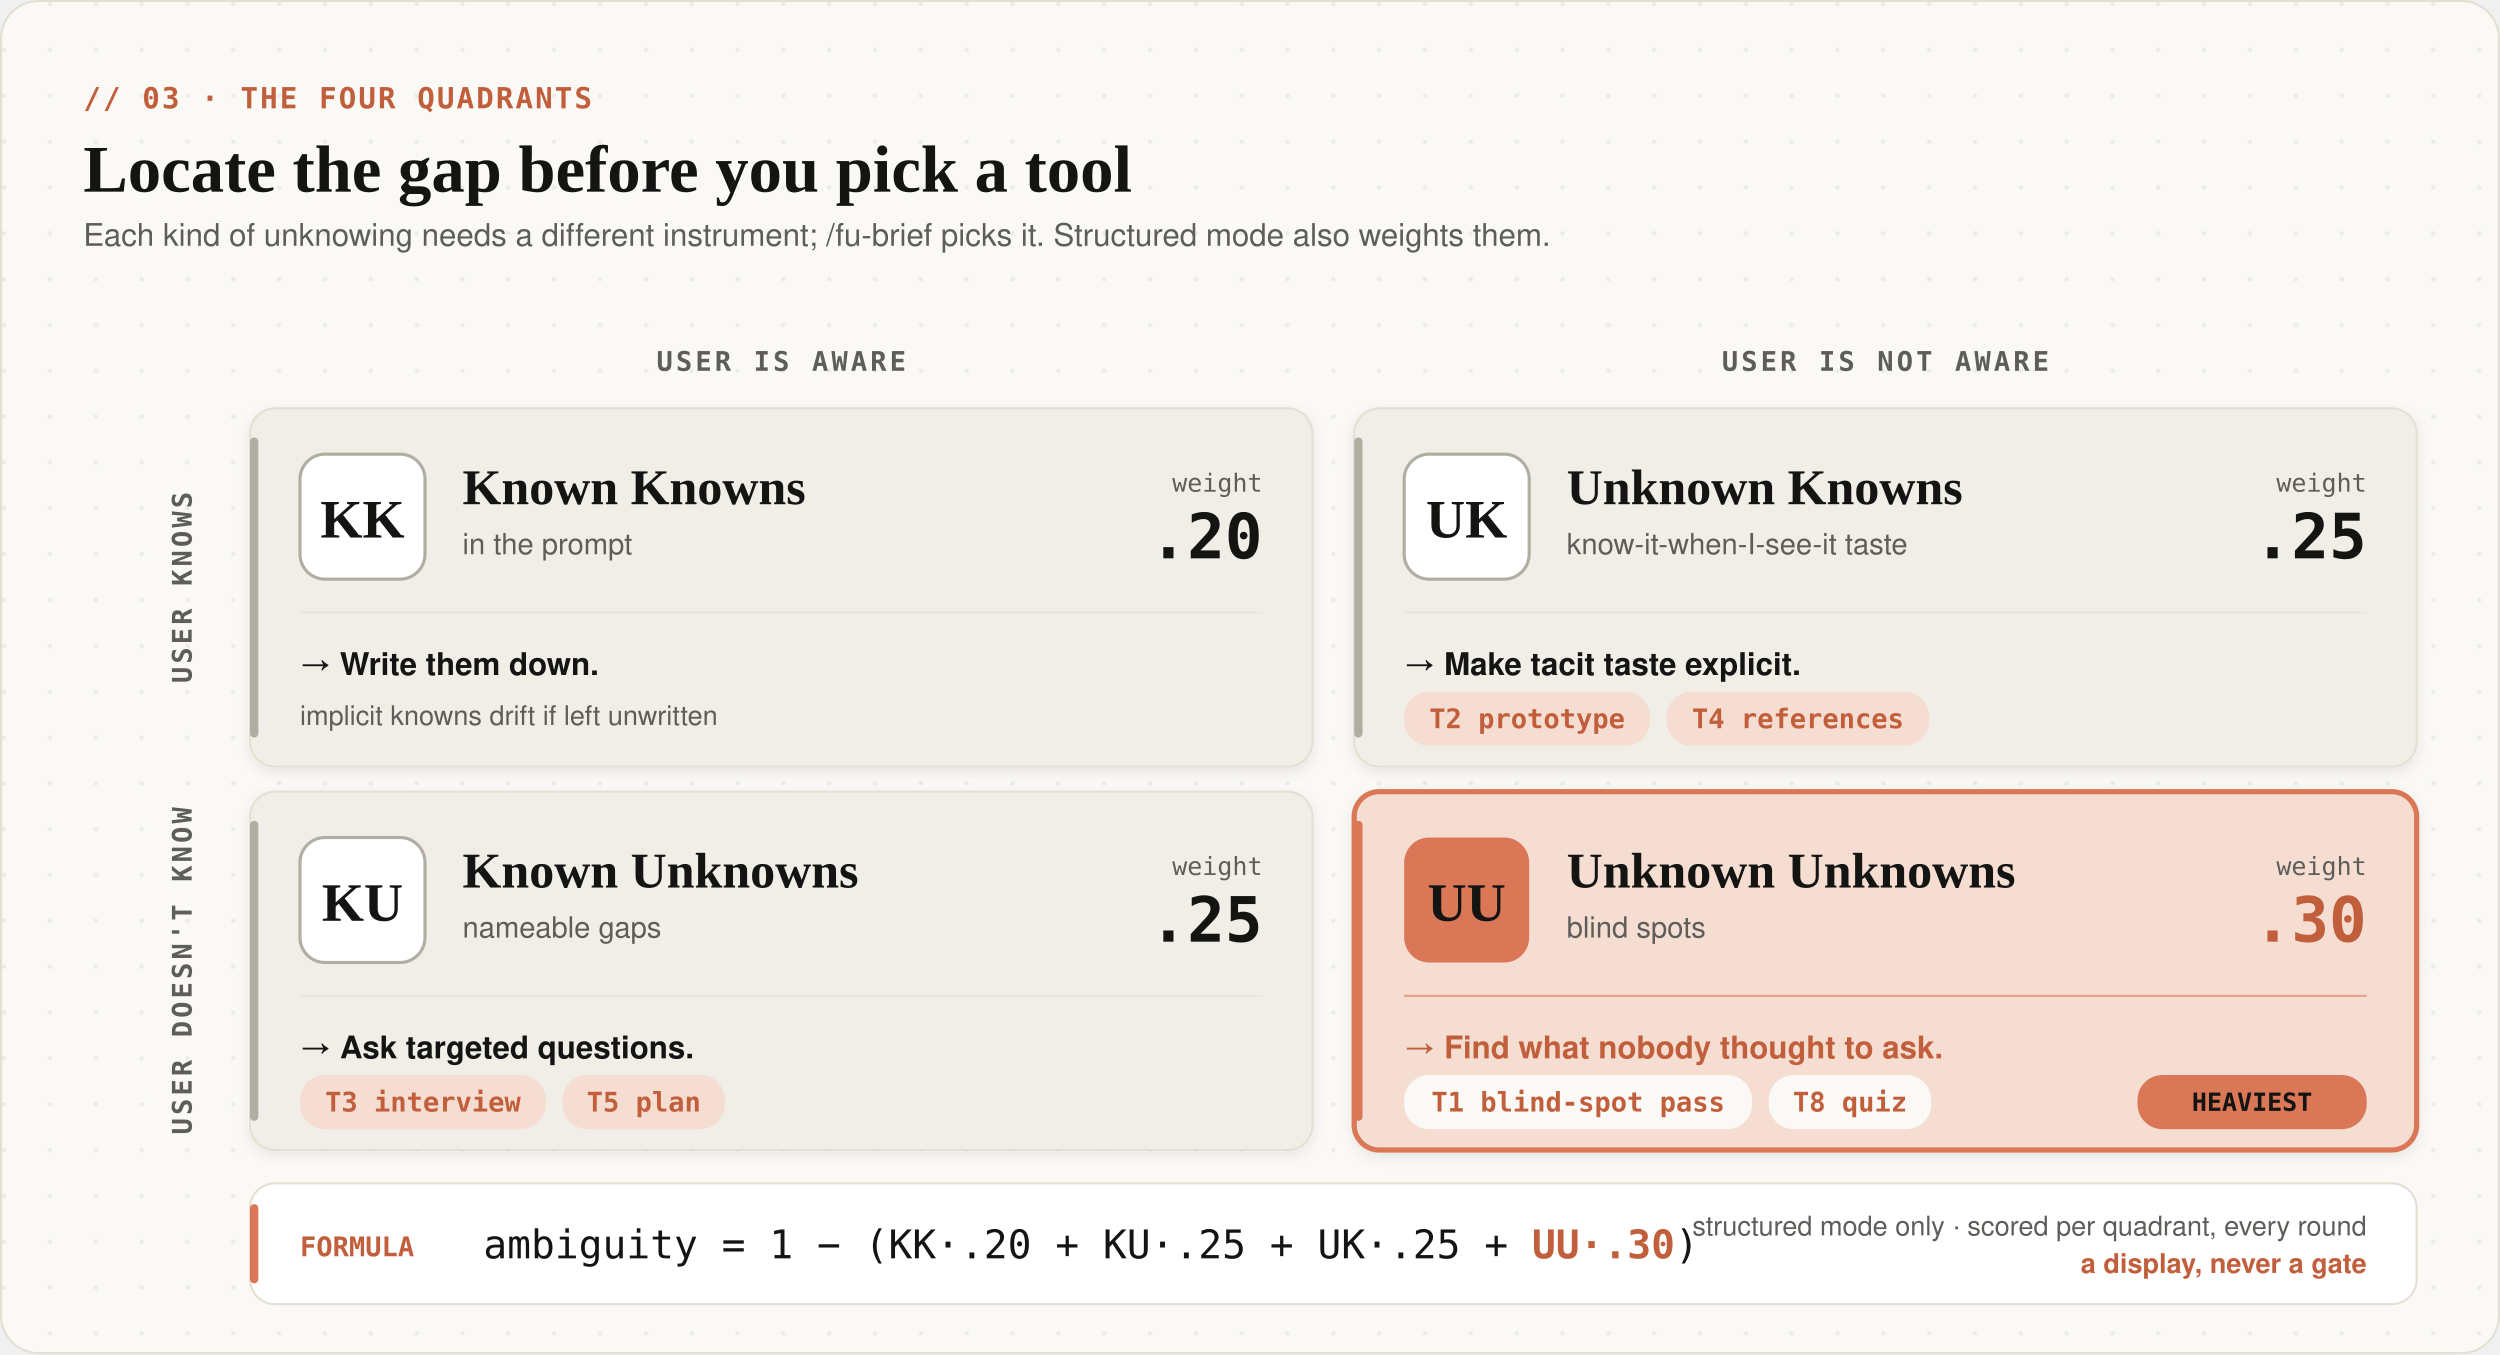
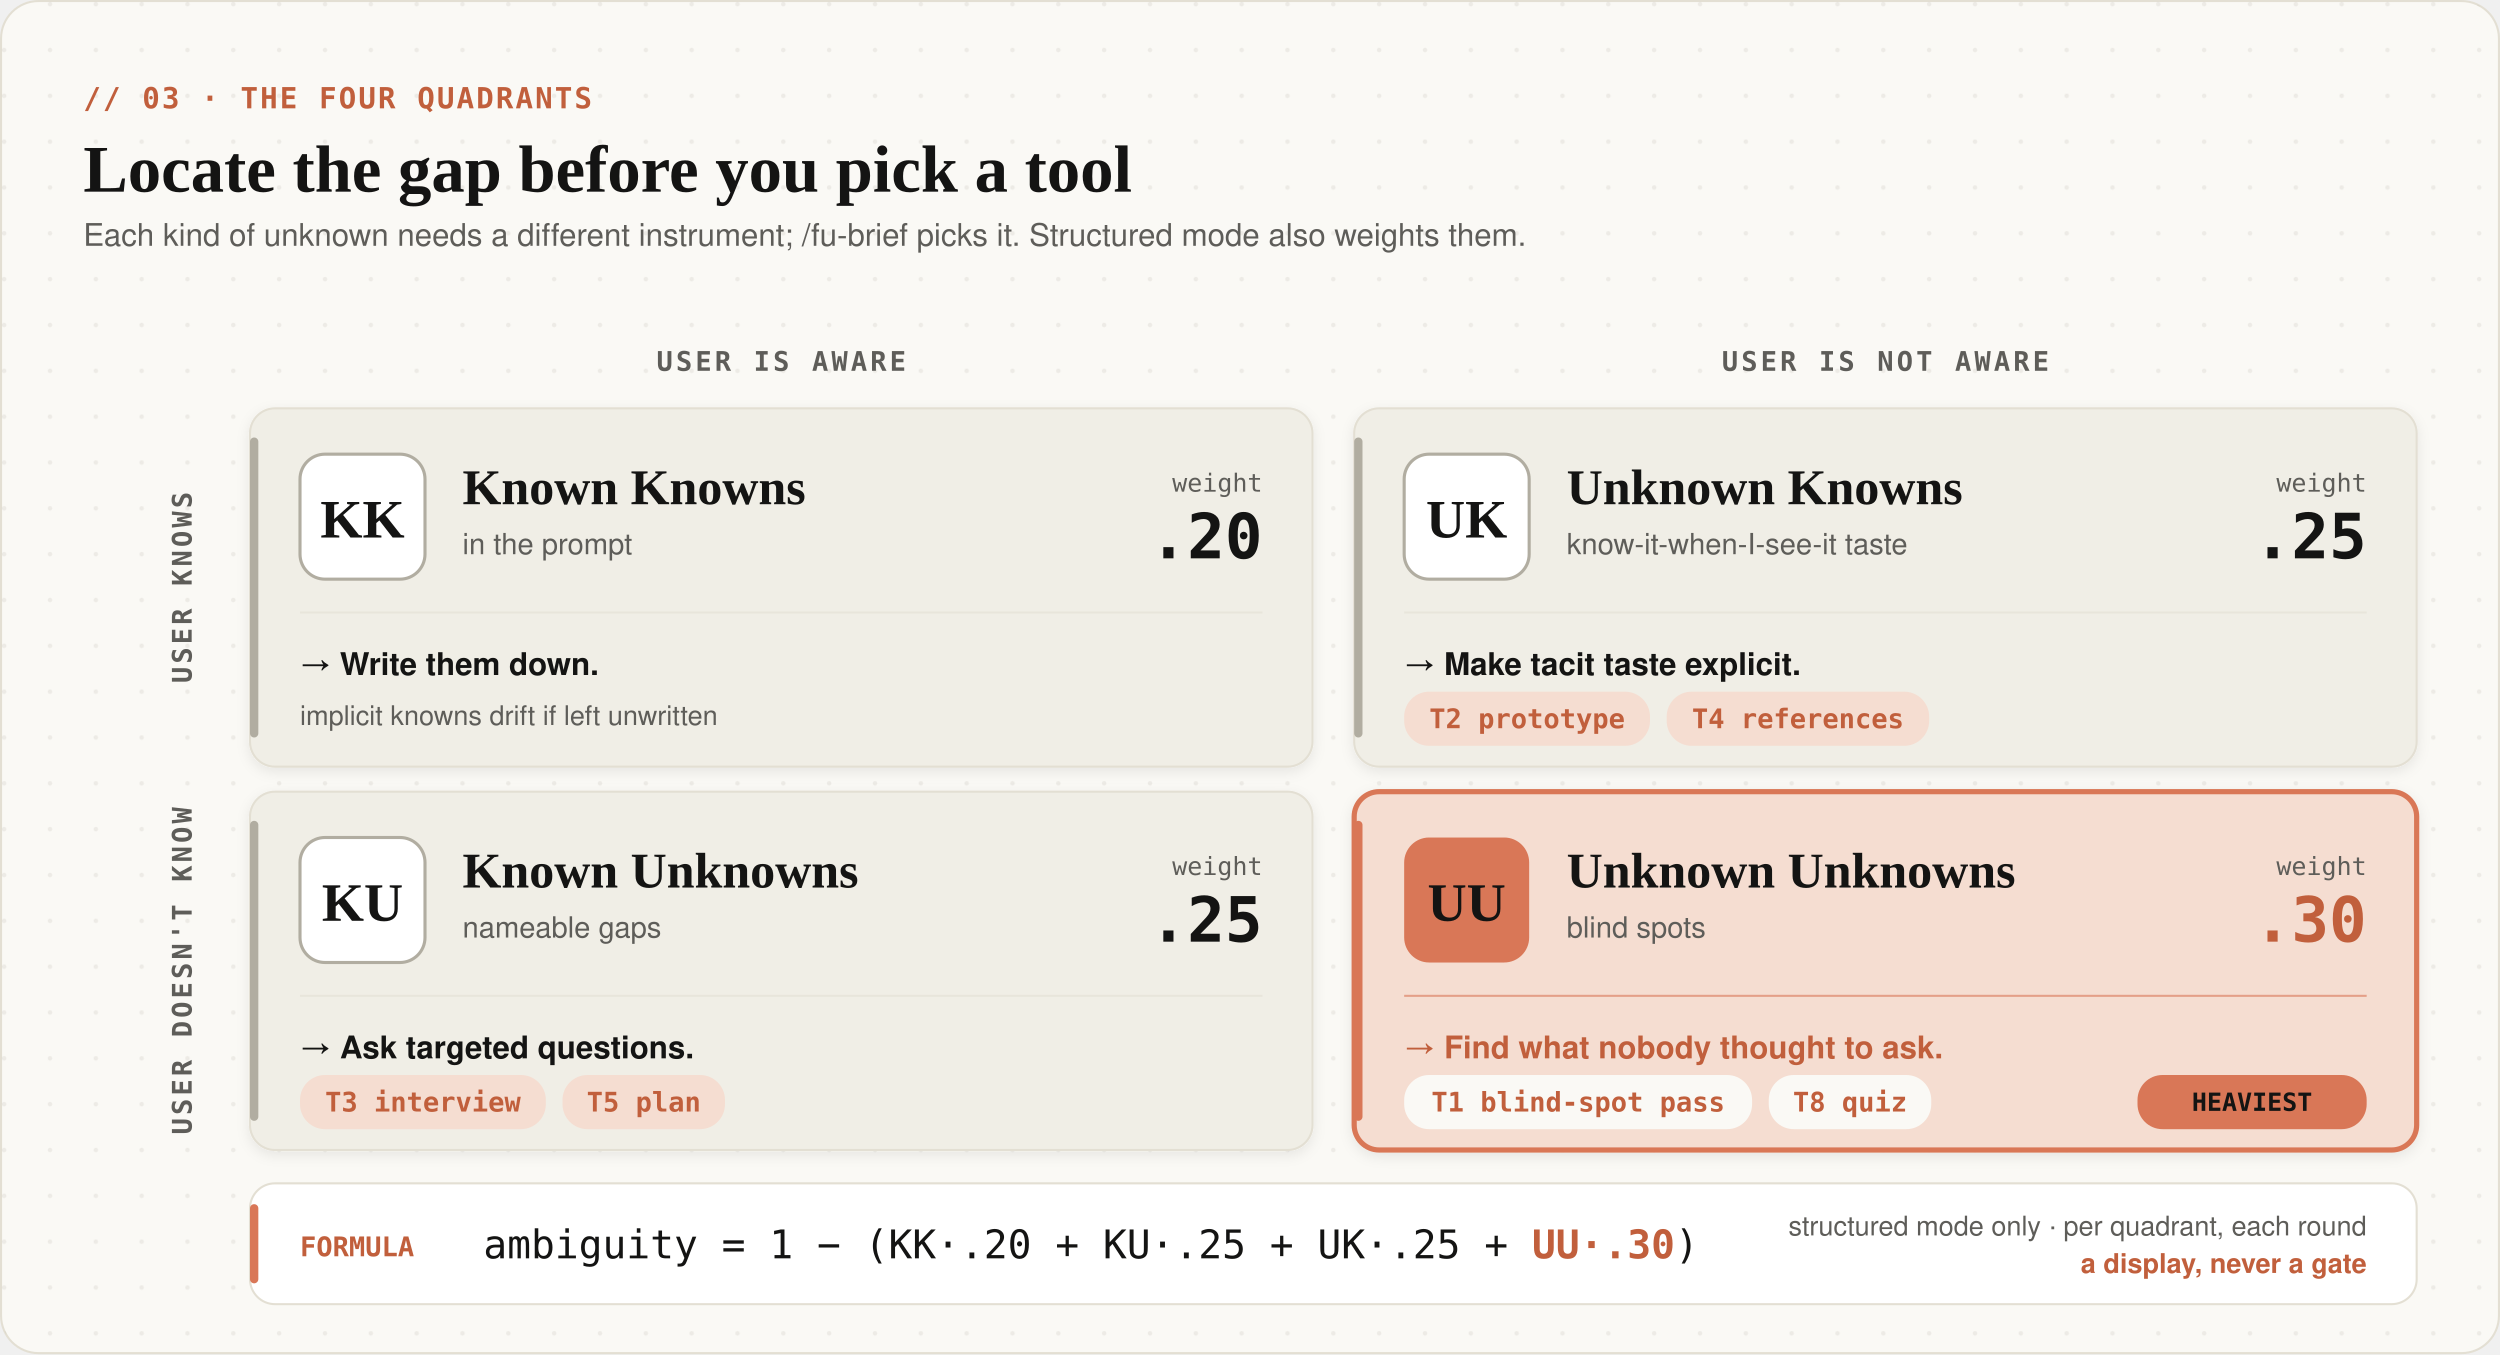
<svg xmlns="http://www.w3.org/2000/svg" width="1200" height="650" viewBox="0 0 1200 650" role="img" aria-labelledby="t d">
  <defs>
    <marker id="ah" viewBox="0 0 10 10" refX="8" refY="5" markerWidth="8" markerHeight="8" orient="auto-start-reverse">
      <path d="M1 1L9 5L1 9z" fill="#D97757" />
    </marker>
    <marker id="ahc" viewBox="0 0 10 10" refX="8" refY="5" markerWidth="7" markerHeight="7" orient="auto-start-reverse">
      <path d="M1 1L9 5L1 9z" fill="#B1ADA1" />
    </marker>
    <filter id="sh" x="-5%" y="-5%" width="110%" height="120%">
      <feDropShadow dx="0" dy="2" stdDeviation="3" flood-color="#141413" flood-opacity="0.08" />
    </filter>
    <pattern id="dots" width="22" height="22" patternUnits="userSpaceOnUse">
      <circle cx="2" cy="2" r="1.1" fill="#B1ADA1" opacity="0.35" />
    </pattern>
  </defs>
  <rect x="0.5" y="0.5" width="1199" height="649" rx="18" fill="#FAF9F5" stroke="#E3DFD3" />
  <rect x="0.5" y="0.5" width="1199" height="649" rx="18" fill="url(#dots)" opacity="0.5" />
  <text x="40" y="52" font-family="ui-monospace, SFMono-Regular, Menlo, Consolas, monospace" font-size="14" font-weight="700" fill="#C15F3C" letter-spacing="1">// 03 · THE FOUR QUADRANTS</text>
  <text x="40" y="92" font-family="Georgia, 'Times New Roman', serif" font-size="32" font-weight="700" fill="#141413">Locate the gap before you pick a tool</text>
-   <text x="40" y="118" font-family="-apple-system, 'Segoe UI', Helvetica, Arial, sans-serif" font-size="15" fill="#5E5D59">Each kind of unknowing needs a different instrument; /fu-brief picks it. Structured mode also weights them.</text>
+   <text x="40" y="118" font-family="-apple-system, 'Segoe UI', Helvetica, Arial, sans-serif" font-size="15" fill="#5E5D59">Each kind of unknown needs a different instrument; /fu-brief picks it. Structured mode also weights them.</text>
  <text x="375.0" y="178" font-family="ui-monospace, SFMono-Regular, Menlo, Consolas, monospace" font-size="13" font-weight="700" fill="#5E5D59" text-anchor="middle" letter-spacing="1.5">USER IS AWARE</text>
  <text x="905.0" y="178" font-family="ui-monospace, SFMono-Regular, Menlo, Consolas, monospace" font-size="13" font-weight="700" fill="#5E5D59" text-anchor="middle" letter-spacing="1.5">USER IS NOT AWARE</text>
  <text x="92" y="282.0" font-family="ui-monospace, SFMono-Regular, Menlo, Consolas, monospace" font-size="13" font-weight="700" fill="#5E5D59" text-anchor="middle" letter-spacing="1.5" transform="rotate(-90 92 282.0)">USER KNOWS</text>
  <text x="92" y="466.0" font-family="ui-monospace, SFMono-Regular, Menlo, Consolas, monospace" font-size="13" font-weight="700" fill="#5E5D59" text-anchor="middle" letter-spacing="1.5" transform="rotate(-90 92 466.0)">USER DOESN'T KNOW</text>
  <rect x="120" y="196" width="510" height="172" rx="12" fill="#F0EEE6" stroke="#E3DFD3" stroke-width="1" filter="url(#sh)" />
  <rect x="120" y="210" width="4" height="144" rx="2" fill="#B1ADA1" />
  <rect x="144" y="218" width="60" height="60" rx="12" fill="#FFFFFF" stroke="#B1ADA1" stroke-width="1.5" />
  <text x="174" y="258" font-family="Georgia, 'Times New Roman', serif" font-size="26" font-weight="700" fill="#141413" text-anchor="middle">KK</text>
  <text x="222" y="242" font-family="Georgia, 'Times New Roman', serif" font-size="24" font-weight="700" fill="#141413">Known Knowns</text>
  <text x="222" y="266" font-family="-apple-system, 'Segoe UI', Helvetica, Arial, sans-serif" font-size="14" fill="#5E5D59">in the prompt</text>
  <text x="606" y="236" font-family="ui-monospace, SFMono-Regular, Menlo, Consolas, monospace" font-size="12" fill="#5E5D59" text-anchor="end">weight</text>
  <text x="606" y="268" font-family="ui-monospace, SFMono-Regular, Menlo, Consolas, monospace" font-size="30" font-weight="700" fill="#141413" text-anchor="end">.20</text>
  <path d="M144 294H606" stroke="#E3DFD3" stroke-width="1" stroke-opacity="0.6" />
  <text x="144" y="324" font-family="-apple-system, 'Segoe UI', Helvetica, Arial, sans-serif" font-size="15" font-weight="700" fill="#141413">→ Write them down.</text>
  <text x="144" y="348" font-family="-apple-system, 'Segoe UI', Helvetica, Arial, sans-serif" font-size="13" fill="#5E5D59">implicit knowns drift if left unwritten</text>
  <rect x="650" y="196" width="510" height="172" rx="12" fill="#F0EEE6" stroke="#E3DFD3" stroke-width="1" filter="url(#sh)" />
  <rect x="650" y="210" width="4" height="144" rx="2" fill="#B1ADA1" />
  <rect x="674" y="218" width="60" height="60" rx="12" fill="#FFFFFF" stroke="#B1ADA1" stroke-width="1.5" />
  <text x="704" y="258" font-family="Georgia, 'Times New Roman', serif" font-size="26" font-weight="700" fill="#141413" text-anchor="middle">UK</text>
  <text x="752" y="242" font-family="Georgia, 'Times New Roman', serif" font-size="24" font-weight="700" fill="#141413">Unknown Knowns</text>
  <text x="752" y="266" font-family="-apple-system, 'Segoe UI', Helvetica, Arial, sans-serif" font-size="14" fill="#5E5D59">know-it-when-I-see-it taste</text>
  <text x="1136" y="236" font-family="ui-monospace, SFMono-Regular, Menlo, Consolas, monospace" font-size="12" fill="#5E5D59" text-anchor="end">weight</text>
  <text x="1136" y="268" font-family="ui-monospace, SFMono-Regular, Menlo, Consolas, monospace" font-size="30" font-weight="700" fill="#141413" text-anchor="end">.25</text>
  <path d="M674 294H1136" stroke="#E3DFD3" stroke-width="1" stroke-opacity="0.6" />
  <text x="674" y="324" font-family="-apple-system, 'Segoe UI', Helvetica, Arial, sans-serif" font-size="15" font-weight="700" fill="#141413">→ Make tacit taste explicit.</text>
  <rect x="674" y="332" width="118" height="26" rx="12" fill="#F5DDD1" />
  <text x="733.0" y="349.55" font-family="ui-monospace, SFMono-Regular, Menlo, Consolas, monospace" font-size="13" font-weight="700" fill="#C15F3C" text-anchor="middle">T2 prototype</text>
  <rect x="800" y="332" width="126" height="26" rx="12" fill="#F5DDD1" />
  <text x="863.0" y="349.55" font-family="ui-monospace, SFMono-Regular, Menlo, Consolas, monospace" font-size="13" font-weight="700" fill="#C15F3C" text-anchor="middle">T4 references</text>
  <rect x="120" y="380" width="510" height="172" rx="12" fill="#F0EEE6" stroke="#E3DFD3" stroke-width="1" filter="url(#sh)" />
  <rect x="120" y="394" width="4" height="144" rx="2" fill="#B1ADA1" />
  <rect x="144" y="402" width="60" height="60" rx="12" fill="#FFFFFF" stroke="#B1ADA1" stroke-width="1.5" />
  <text x="174" y="442" font-family="Georgia, 'Times New Roman', serif" font-size="26" font-weight="700" fill="#141413" text-anchor="middle">KU</text>
  <text x="222" y="426" font-family="Georgia, 'Times New Roman', serif" font-size="24" font-weight="700" fill="#141413">Known Unknowns</text>
  <text x="222" y="450" font-family="-apple-system, 'Segoe UI', Helvetica, Arial, sans-serif" font-size="14" fill="#5E5D59">nameable gaps</text>
  <text x="606" y="420" font-family="ui-monospace, SFMono-Regular, Menlo, Consolas, monospace" font-size="12" fill="#5E5D59" text-anchor="end">weight</text>
  <text x="606" y="452" font-family="ui-monospace, SFMono-Regular, Menlo, Consolas, monospace" font-size="30" font-weight="700" fill="#141413" text-anchor="end">.25</text>
  <path d="M144 478H606" stroke="#E3DFD3" stroke-width="1" stroke-opacity="0.6" />
  <text x="144" y="508" font-family="-apple-system, 'Segoe UI', Helvetica, Arial, sans-serif" font-size="15" font-weight="700" fill="#141413">→ Ask targeted questions.</text>
  <rect x="144" y="516" width="118" height="26" rx="12" fill="#F5DDD1" />
  <text x="203.0" y="533.55" font-family="ui-monospace, SFMono-Regular, Menlo, Consolas, monospace" font-size="13" font-weight="700" fill="#C15F3C" text-anchor="middle">T3 interview</text>
  <rect x="270" y="516" width="78" height="26" rx="12" fill="#F5DDD1" />
  <text x="309.0" y="533.55" font-family="ui-monospace, SFMono-Regular, Menlo, Consolas, monospace" font-size="13" font-weight="700" fill="#C15F3C" text-anchor="middle">T5 plan</text>
  <rect x="650" y="380" width="510" height="172" rx="12" fill="#F5DDD1" stroke="#D97757" stroke-width="2.5" filter="url(#sh)" />
  <rect x="650" y="394" width="4" height="144" rx="2" fill="#D97757" />
  <rect x="674" y="402" width="60" height="60" rx="12" fill="#D97757" />
  <text x="704" y="442" font-family="Georgia, 'Times New Roman', serif" font-size="26" font-weight="700" fill="#141413" text-anchor="middle">UU</text>
  <text x="752" y="426" font-family="Georgia, 'Times New Roman', serif" font-size="24" font-weight="700" fill="#141413">Unknown Unknowns</text>
  <text x="752" y="450" font-family="-apple-system, 'Segoe UI', Helvetica, Arial, sans-serif" font-size="14" fill="#5E5D59">blind spots</text>
  <text x="1136" y="420" font-family="ui-monospace, SFMono-Regular, Menlo, Consolas, monospace" font-size="12" fill="#5E5D59" text-anchor="end">weight</text>
  <text x="1136" y="452" font-family="ui-monospace, SFMono-Regular, Menlo, Consolas, monospace" font-size="30" font-weight="700" fill="#C15F3C" text-anchor="end">.30</text>
  <path d="M674 478H1136" stroke="#D97757" stroke-width="1" stroke-opacity="0.6" />
  <text x="674" y="508" font-family="-apple-system, 'Segoe UI', Helvetica, Arial, sans-serif" font-size="15" font-weight="700" fill="#C15F3C">→ Find what nobody thought to ask.</text>
  <rect x="674" y="516" width="167" height="26" rx="12" fill="#FAF9F5" />
  <text x="757.5" y="533.55" font-family="ui-monospace, SFMono-Regular, Menlo, Consolas, monospace" font-size="13" font-weight="700" fill="#C15F3C" text-anchor="middle">T1 blind-spot pass</text>
  <rect x="849" y="516" width="78" height="26" rx="12" fill="#FAF9F5" />
  <text x="888.0" y="533.55" font-family="ui-monospace, SFMono-Regular, Menlo, Consolas, monospace" font-size="13" font-weight="700" fill="#C15F3C" text-anchor="middle">T8 quiz</text>
  <rect x="1026" y="516" width="110" height="26" rx="12" fill="#D97757" />
  <text x="1081.0" y="533.2" font-family="ui-monospace, SFMono-Regular, Menlo, Consolas, monospace" font-size="12" font-weight="700" fill="#141413" text-anchor="middle">HEAVIEST</text>
  <rect x="120" y="568" width="1040" height="58" rx="12" fill="#FFFFFF" stroke="#E3DFD3" />
  <rect x="120" y="578" width="4" height="38" rx="2" fill="#D97757" />
  <text x="144" y="603" font-family="ui-monospace, SFMono-Regular, Menlo, Consolas, monospace" font-size="13" fill="#C15F3C" font-weight="700">FORMULA</text>
  <text x="232" y="604" font-family="ui-monospace, SFMono-Regular, Menlo, Consolas, monospace" font-size="19" fill="#141413">ambiguity = 1 − (KK·.20 + KU·.25 + UK·.25 + <tspan fill="#C15F3C" font-weight="700">UU·.30</tspan>)</text>
-   <text x="1136" y="593" font-family="-apple-system, 'Segoe UI', Helvetica, Arial, sans-serif" font-size="13" fill="#5E5D59" text-anchor="end">structured mode only · scored per quadrant, every round</text>
+   <text x="1136" y="593" font-family="-apple-system, 'Segoe UI', Helvetica, Arial, sans-serif" font-size="13" fill="#5E5D59" text-anchor="end">structured mode only · per quadrant, each round</text>
  <text x="1136" y="611" font-family="-apple-system, 'Segoe UI', Helvetica, Arial, sans-serif" font-size="13" fill="#C15F3C" font-weight="600" text-anchor="end">a display, never a gate</text>
</svg>
